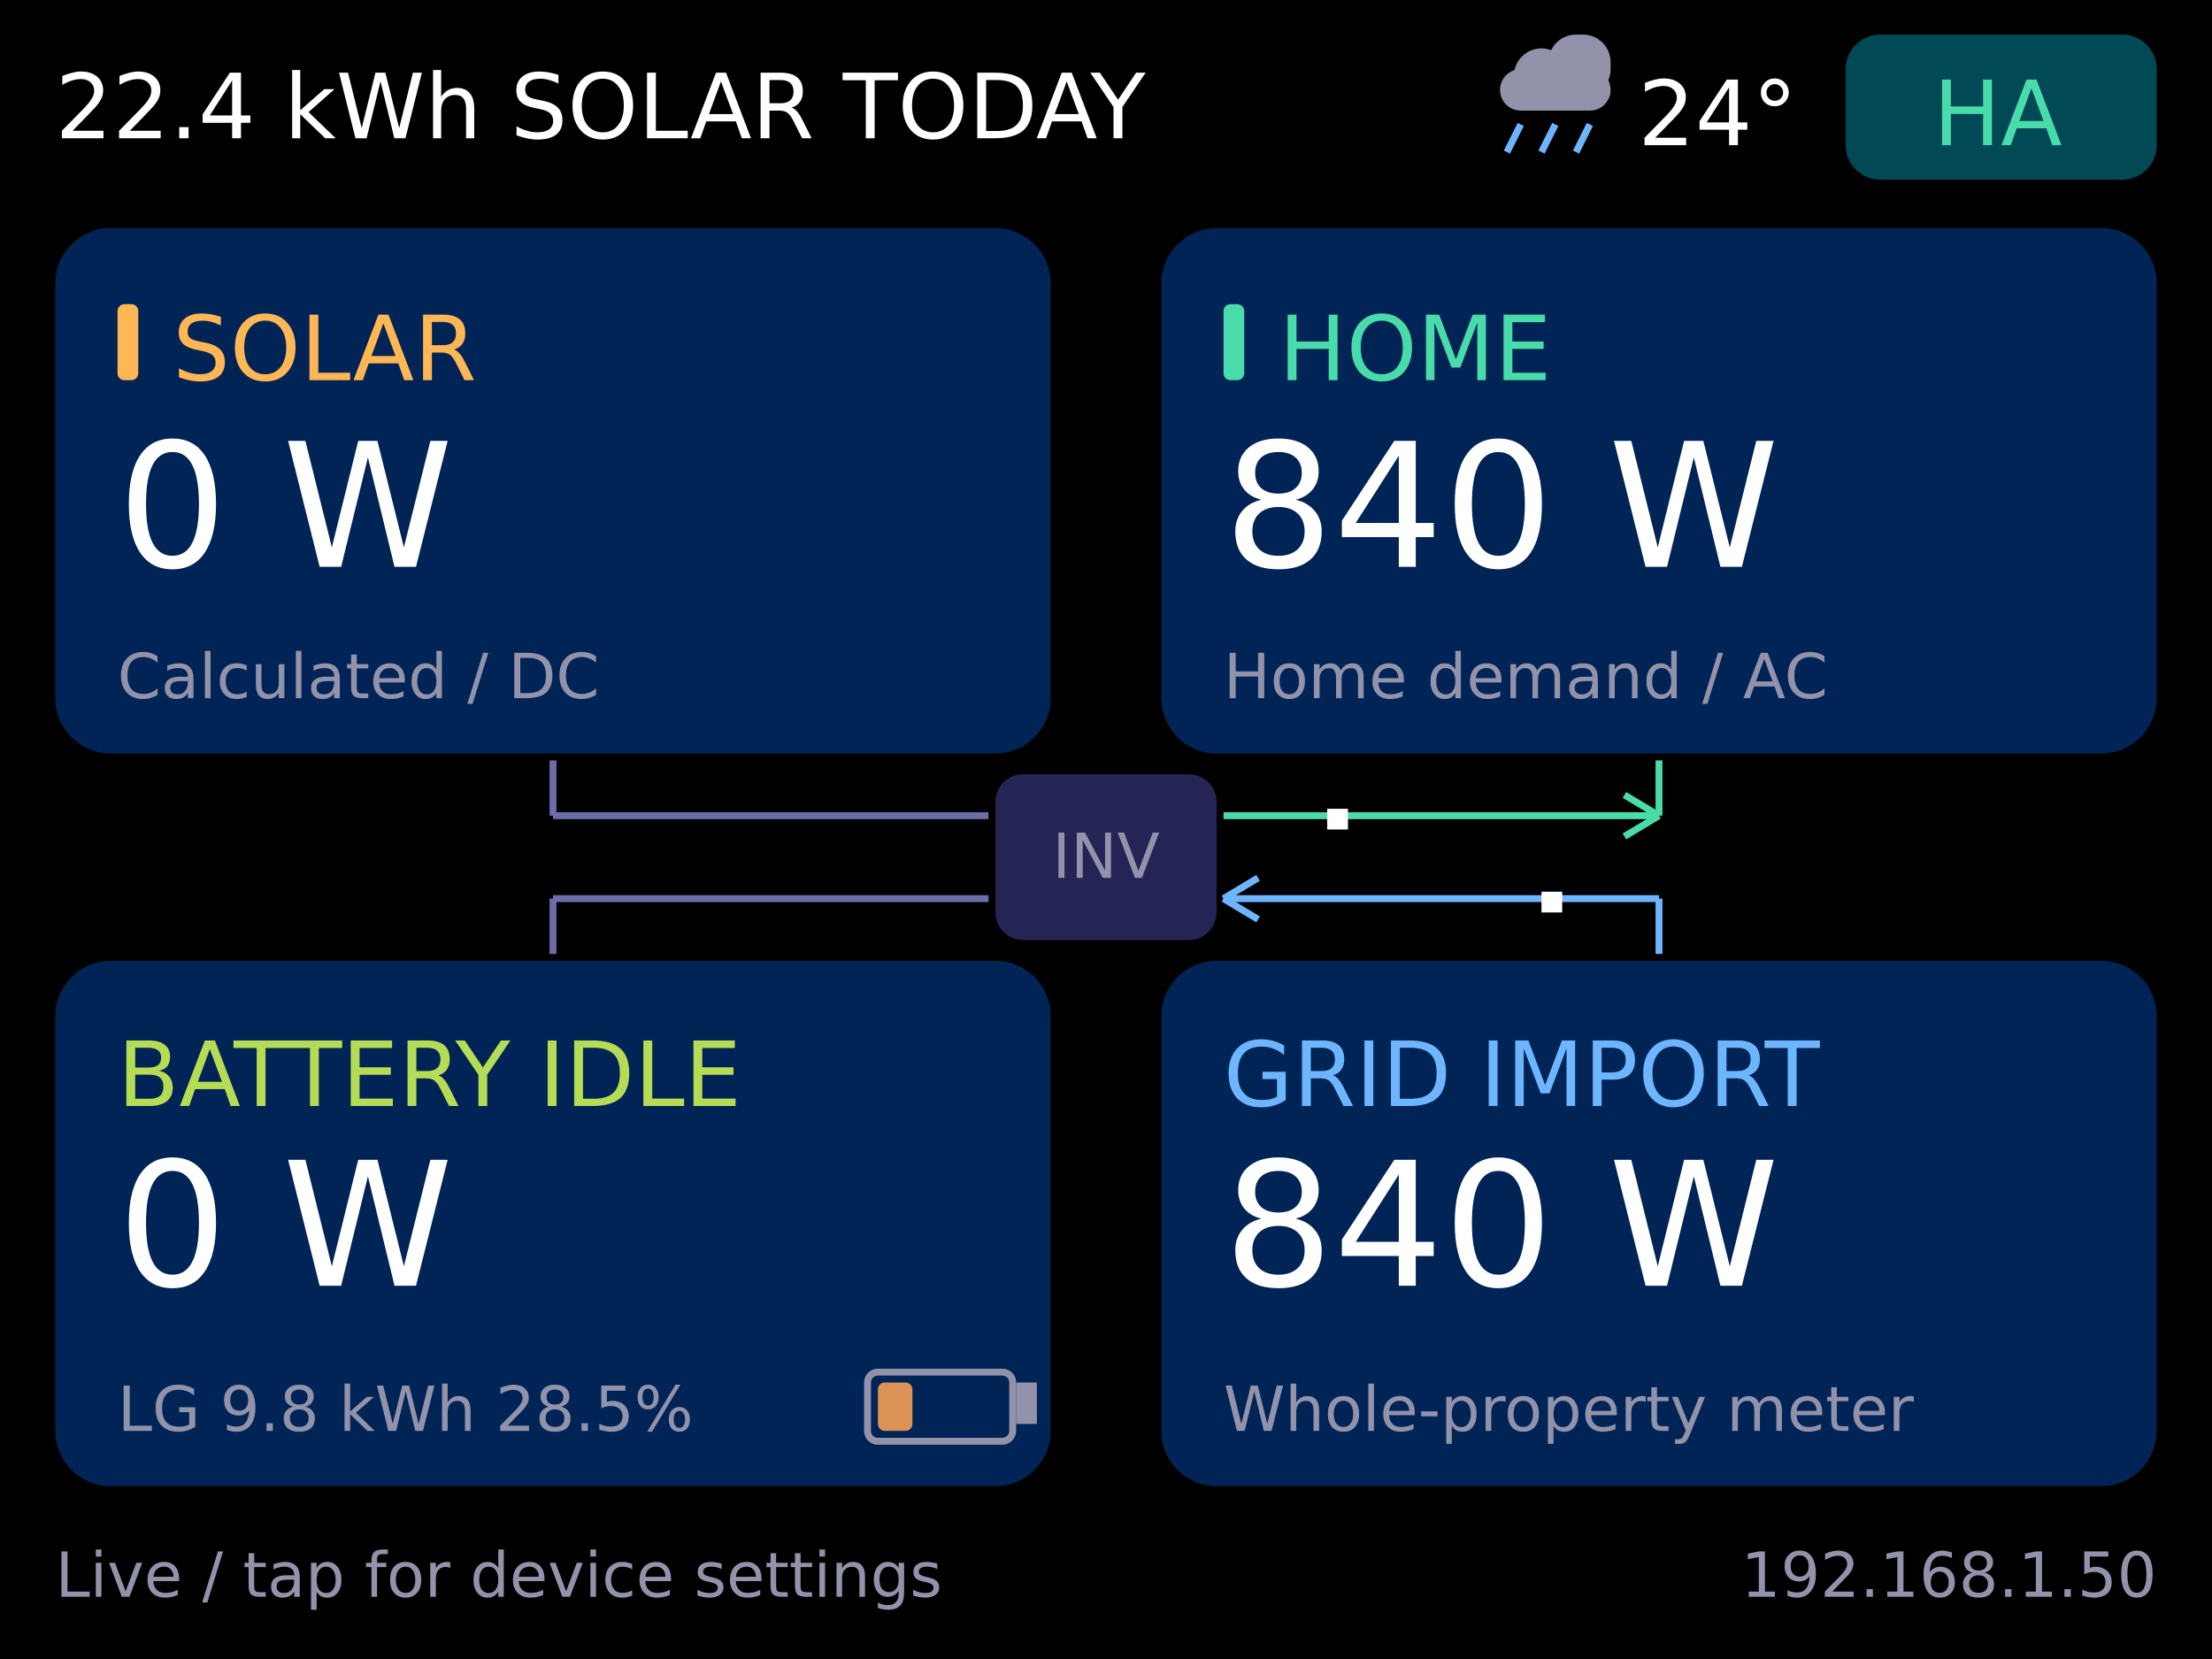
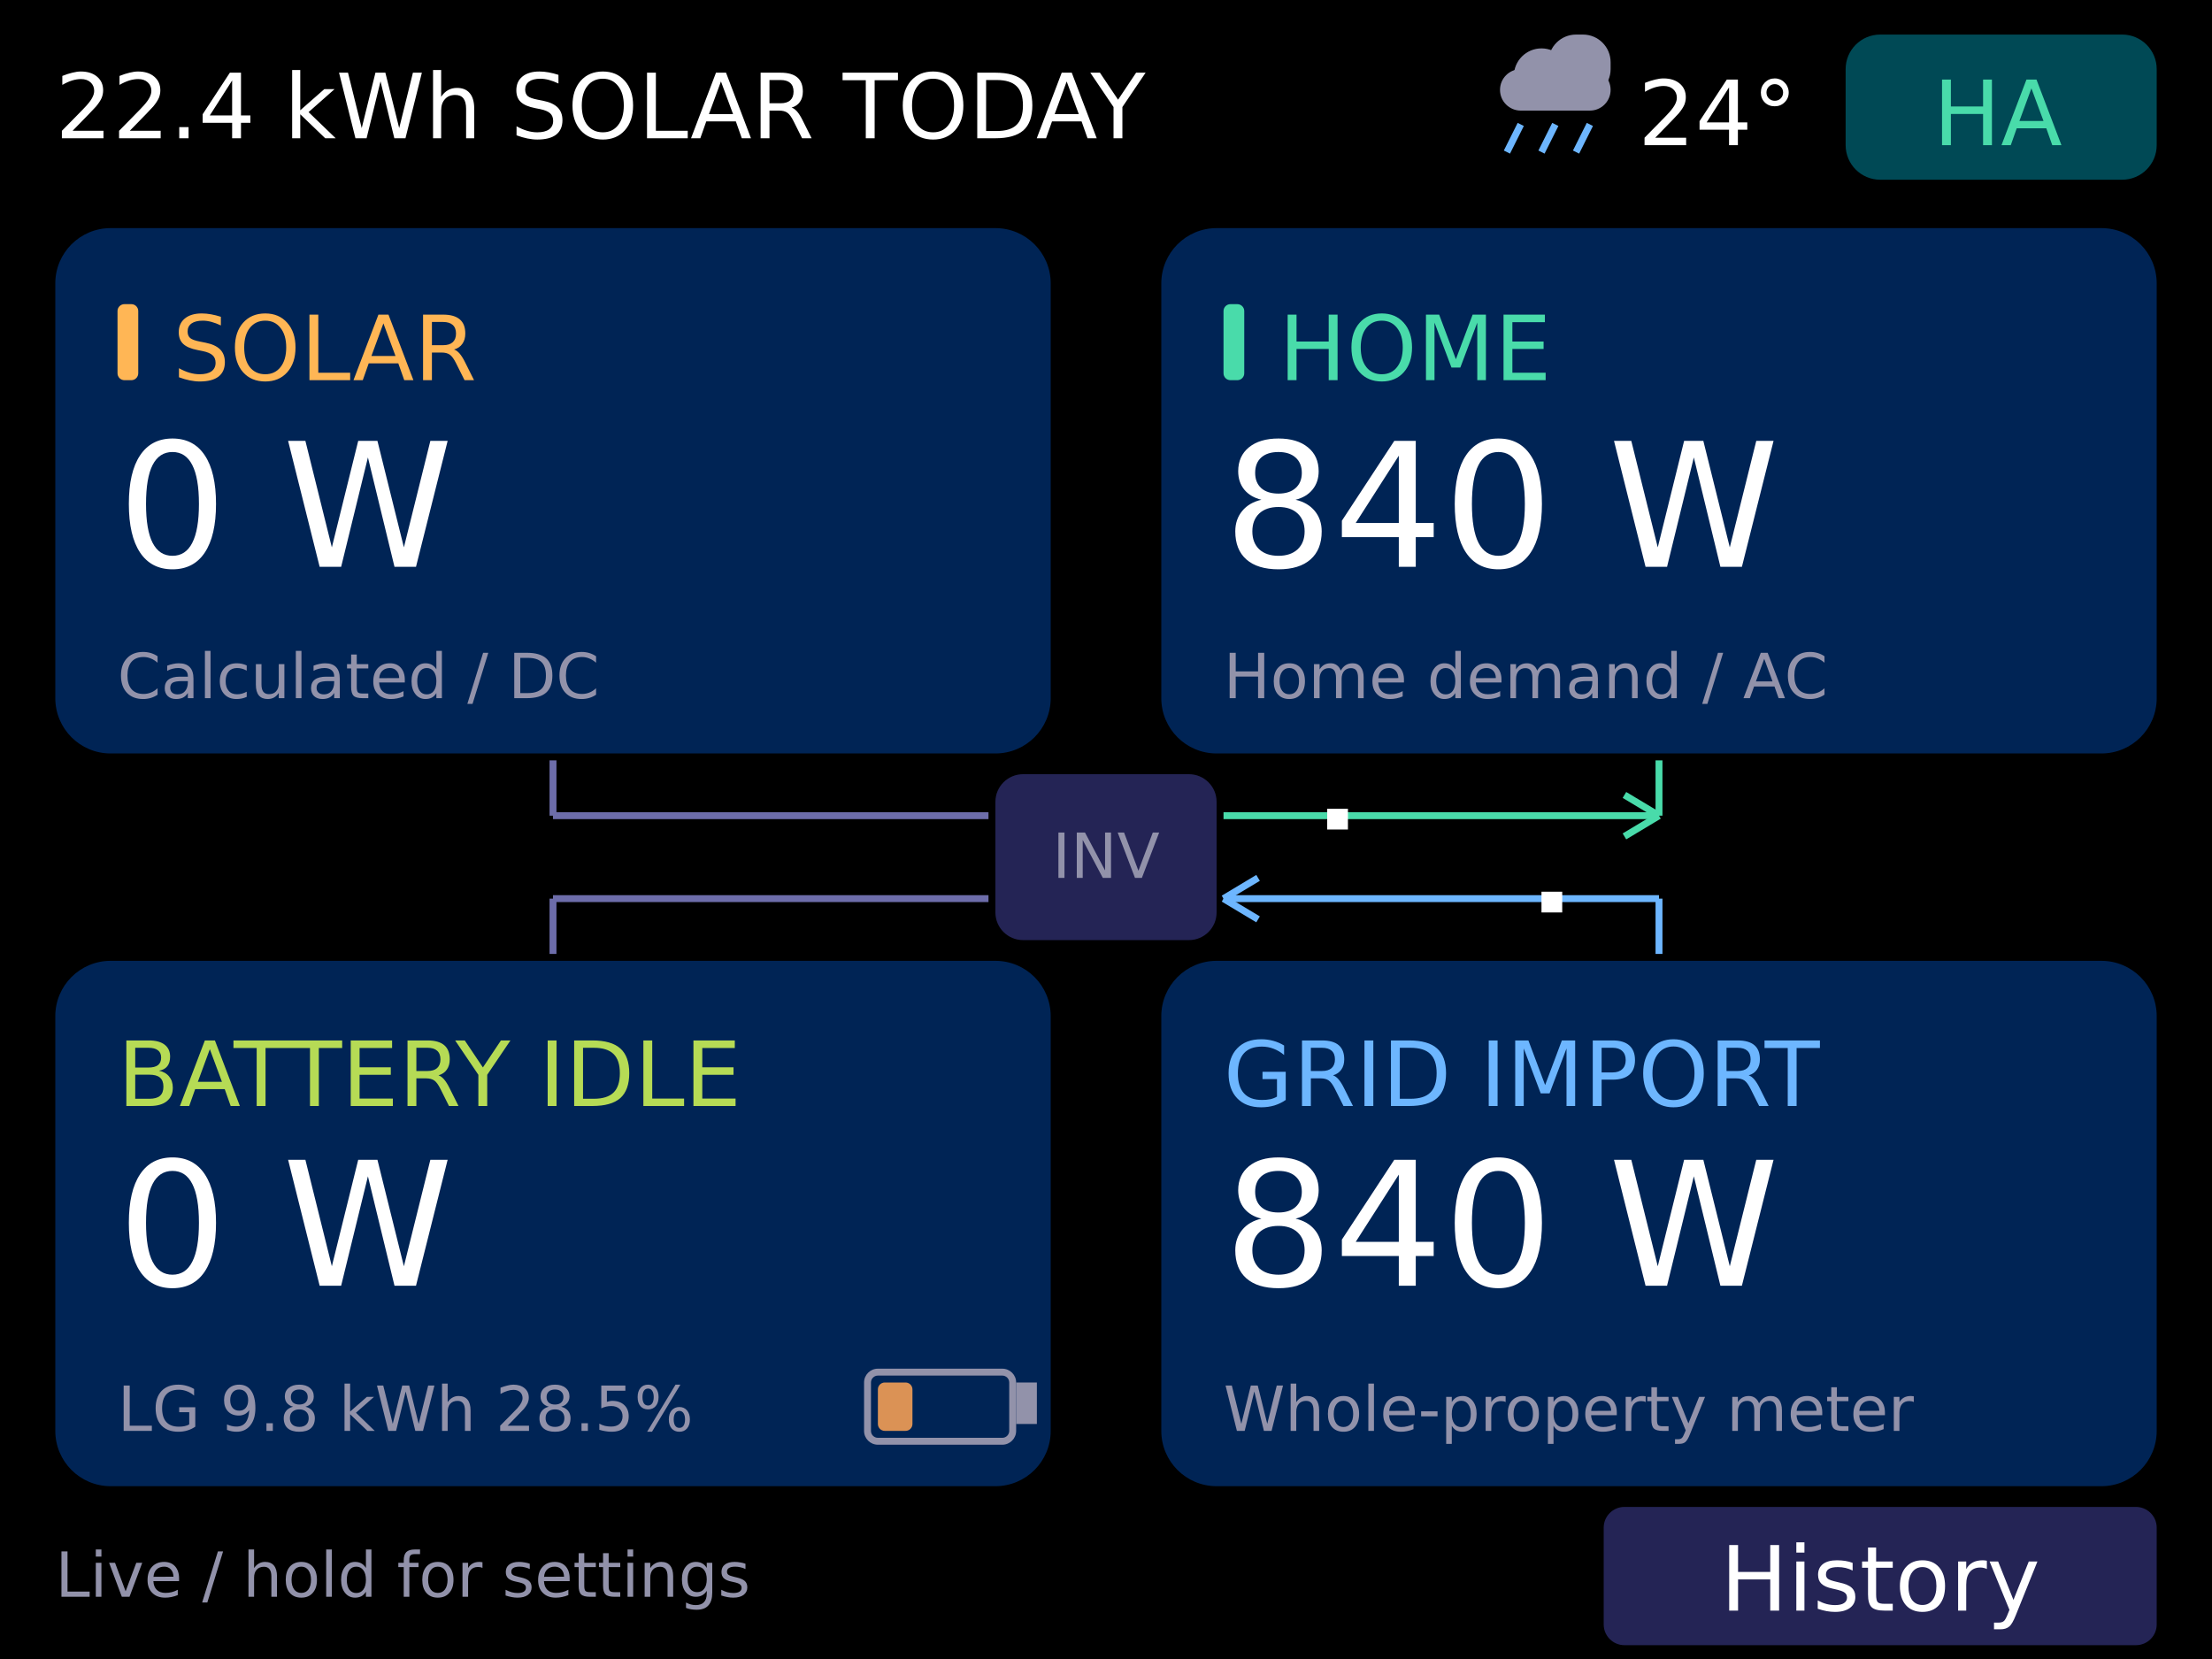
<svg xmlns="http://www.w3.org/2000/svg" width="960" height="720" viewBox="0 0 320 240">
  <style>text{font-family:DejaVu Sans,sans-serif}</style>
  <rect x="0" y="0" width="320" height="240" rx="0" fill="#000000" />
  <text x="8" y="20" font-size="13" text-anchor="start" fill="#ffffff">22.4 kWh SOLAR TODAY</text>
  <text x="260" y="21" font-size="13" text-anchor="end" fill="#ffffff">24°</text>
  <rect x="217" y="10" width="16" height="6" rx="3" fill="#9292aa" />
  <rect x="219" y="7" width="8" height="8" rx="4" fill="#9292aa" />
  <rect x="224" y="5" width="9" height="9" rx="4" fill="#9292aa" />
  <path d="M220 18 L218 22" fill="none" stroke="#6db6ff" />
  <path d="M225 18 L223 22" fill="none" stroke="#6db6ff" />
  <path d="M230 18 L228 22" fill="none" stroke="#6db6ff" />
  <rect x="267" y="5" width="45" height="21" rx="5" fill="#004955" />
  <text x="289" y="21" font-size="13" text-anchor="middle" fill="#49dbaa">HA</text>
  <rect x="8" y="33" width="144" height="76" rx="8" fill="#002455" />
  <rect x="168" y="33" width="144" height="76" rx="8" fill="#002455" />
  <rect x="8" y="139" width="144" height="76" rx="8" fill="#002455" />
  <rect x="168" y="139" width="144" height="76" rx="8" fill="#002455" />
  <rect x="17" y="44" width="3" height="11" rx="1" fill="#ffb655" />
  <text x="25" y="55" font-size="13" text-anchor="start" fill="#ffb655">SOLAR</text>
  <text x="17" y="82" font-size="25" text-anchor="start" fill="#ffffff">0 W</text>
  <text x="17" y="101" font-size="9" text-anchor="start" fill="#9292aa">Calculated / DC</text>
  <rect x="177" y="44" width="3" height="11" rx="1" fill="#49dbaa" />
  <text x="185" y="55" font-size="13" text-anchor="start" fill="#49dbaa">HOME</text>
  <text x="177" y="82" font-size="25" text-anchor="start" fill="#ffffff">840 W</text>
  <text x="177" y="101" font-size="9" text-anchor="start" fill="#9292aa">Home demand / AC</text>
  <text x="17" y="160" font-size="13" text-anchor="start" fill="#b6db55">BATTERY IDLE</text>
  <text x="17" y="186" font-size="25" text-anchor="start" fill="#ffffff">0 W</text>
  <text x="17" y="207" font-size="9" text-anchor="start" fill="#9292aa">LG 9.8 kWh  28.5%</text>
  <rect x="125" y="198" width="22" height="11" rx="2" fill="#9292aa" />
  <rect x="147" y="200" width="3" height="6" rx="0" fill="#9292aa" />
  <rect x="126" y="199" width="20" height="9" rx="1" fill="#002455" />
  <rect x="127" y="200" width="5" height="7" rx="1" fill="#db9255" />
  <text x="177" y="160" font-size="13" text-anchor="start" fill="#6db6ff">GRID IMPORT</text>
  <text x="177" y="186" font-size="25" text-anchor="start" fill="#ffffff">840 W</text>
  <text x="177" y="207" font-size="9" text-anchor="start" fill="#9292aa">Whole-property meter</text>
  <path d="M80 110 L80 118" fill="none" stroke="#6d6daa" />
  <path d="M80 118 L143 118" fill="none" stroke="#6d6daa" />
  <path d="M177 118 L240 118" fill="none" stroke="#49dbaa" />
  <path d="M240 118 L235 121" fill="none" stroke="#49dbaa" />
  <path d="M240 118 L235 115" fill="none" stroke="#49dbaa" />
  <rect x="192" y="117" width="3" height="3" rx="0" fill="#ffffff" />
  <path d="M240 118 L240 110" fill="none" stroke="#49dbaa" />
  <path d="M80 130 L80 138" fill="none" stroke="#6d6daa" />
  <path d="M143 130 L80 130" fill="none" stroke="#6d6daa" />
  <path d="M240 130 L240 138" fill="none" stroke="#6db6ff" />
  <path d="M240 130 L177 130" fill="none" stroke="#6db6ff" />
  <path d="M177 130 L182 127" fill="none" stroke="#6db6ff" />
  <path d="M177 130 L182 133" fill="none" stroke="#6db6ff" />
  <rect x="223" y="129" width="3" height="3" rx="0" fill="#ffffff" />
  <rect x="144" y="112" width="32" height="24" rx="4" fill="#242455" />
  <text x="160" y="127" font-size="9" text-anchor="middle" fill="#9292aa">INV</text>
-   <text x="8" y="231" font-size="9" text-anchor="start" fill="#9292aa">Live / tap for device settings</text>
-   <text x="312" y="231" font-size="9" text-anchor="end" fill="#9292aa">192.168.1.50</text>
+   <text x="8" y="231" font-size="9" text-anchor="start" fill="#9292aa">Live / hold for settings</text>
+   <rect x="232" y="218" width="80" height="20" rx="3" fill="#242455" />
+   <text x="272" y="233" font-size="13" text-anchor="middle" fill="#ffffff">History</text>
</svg>
